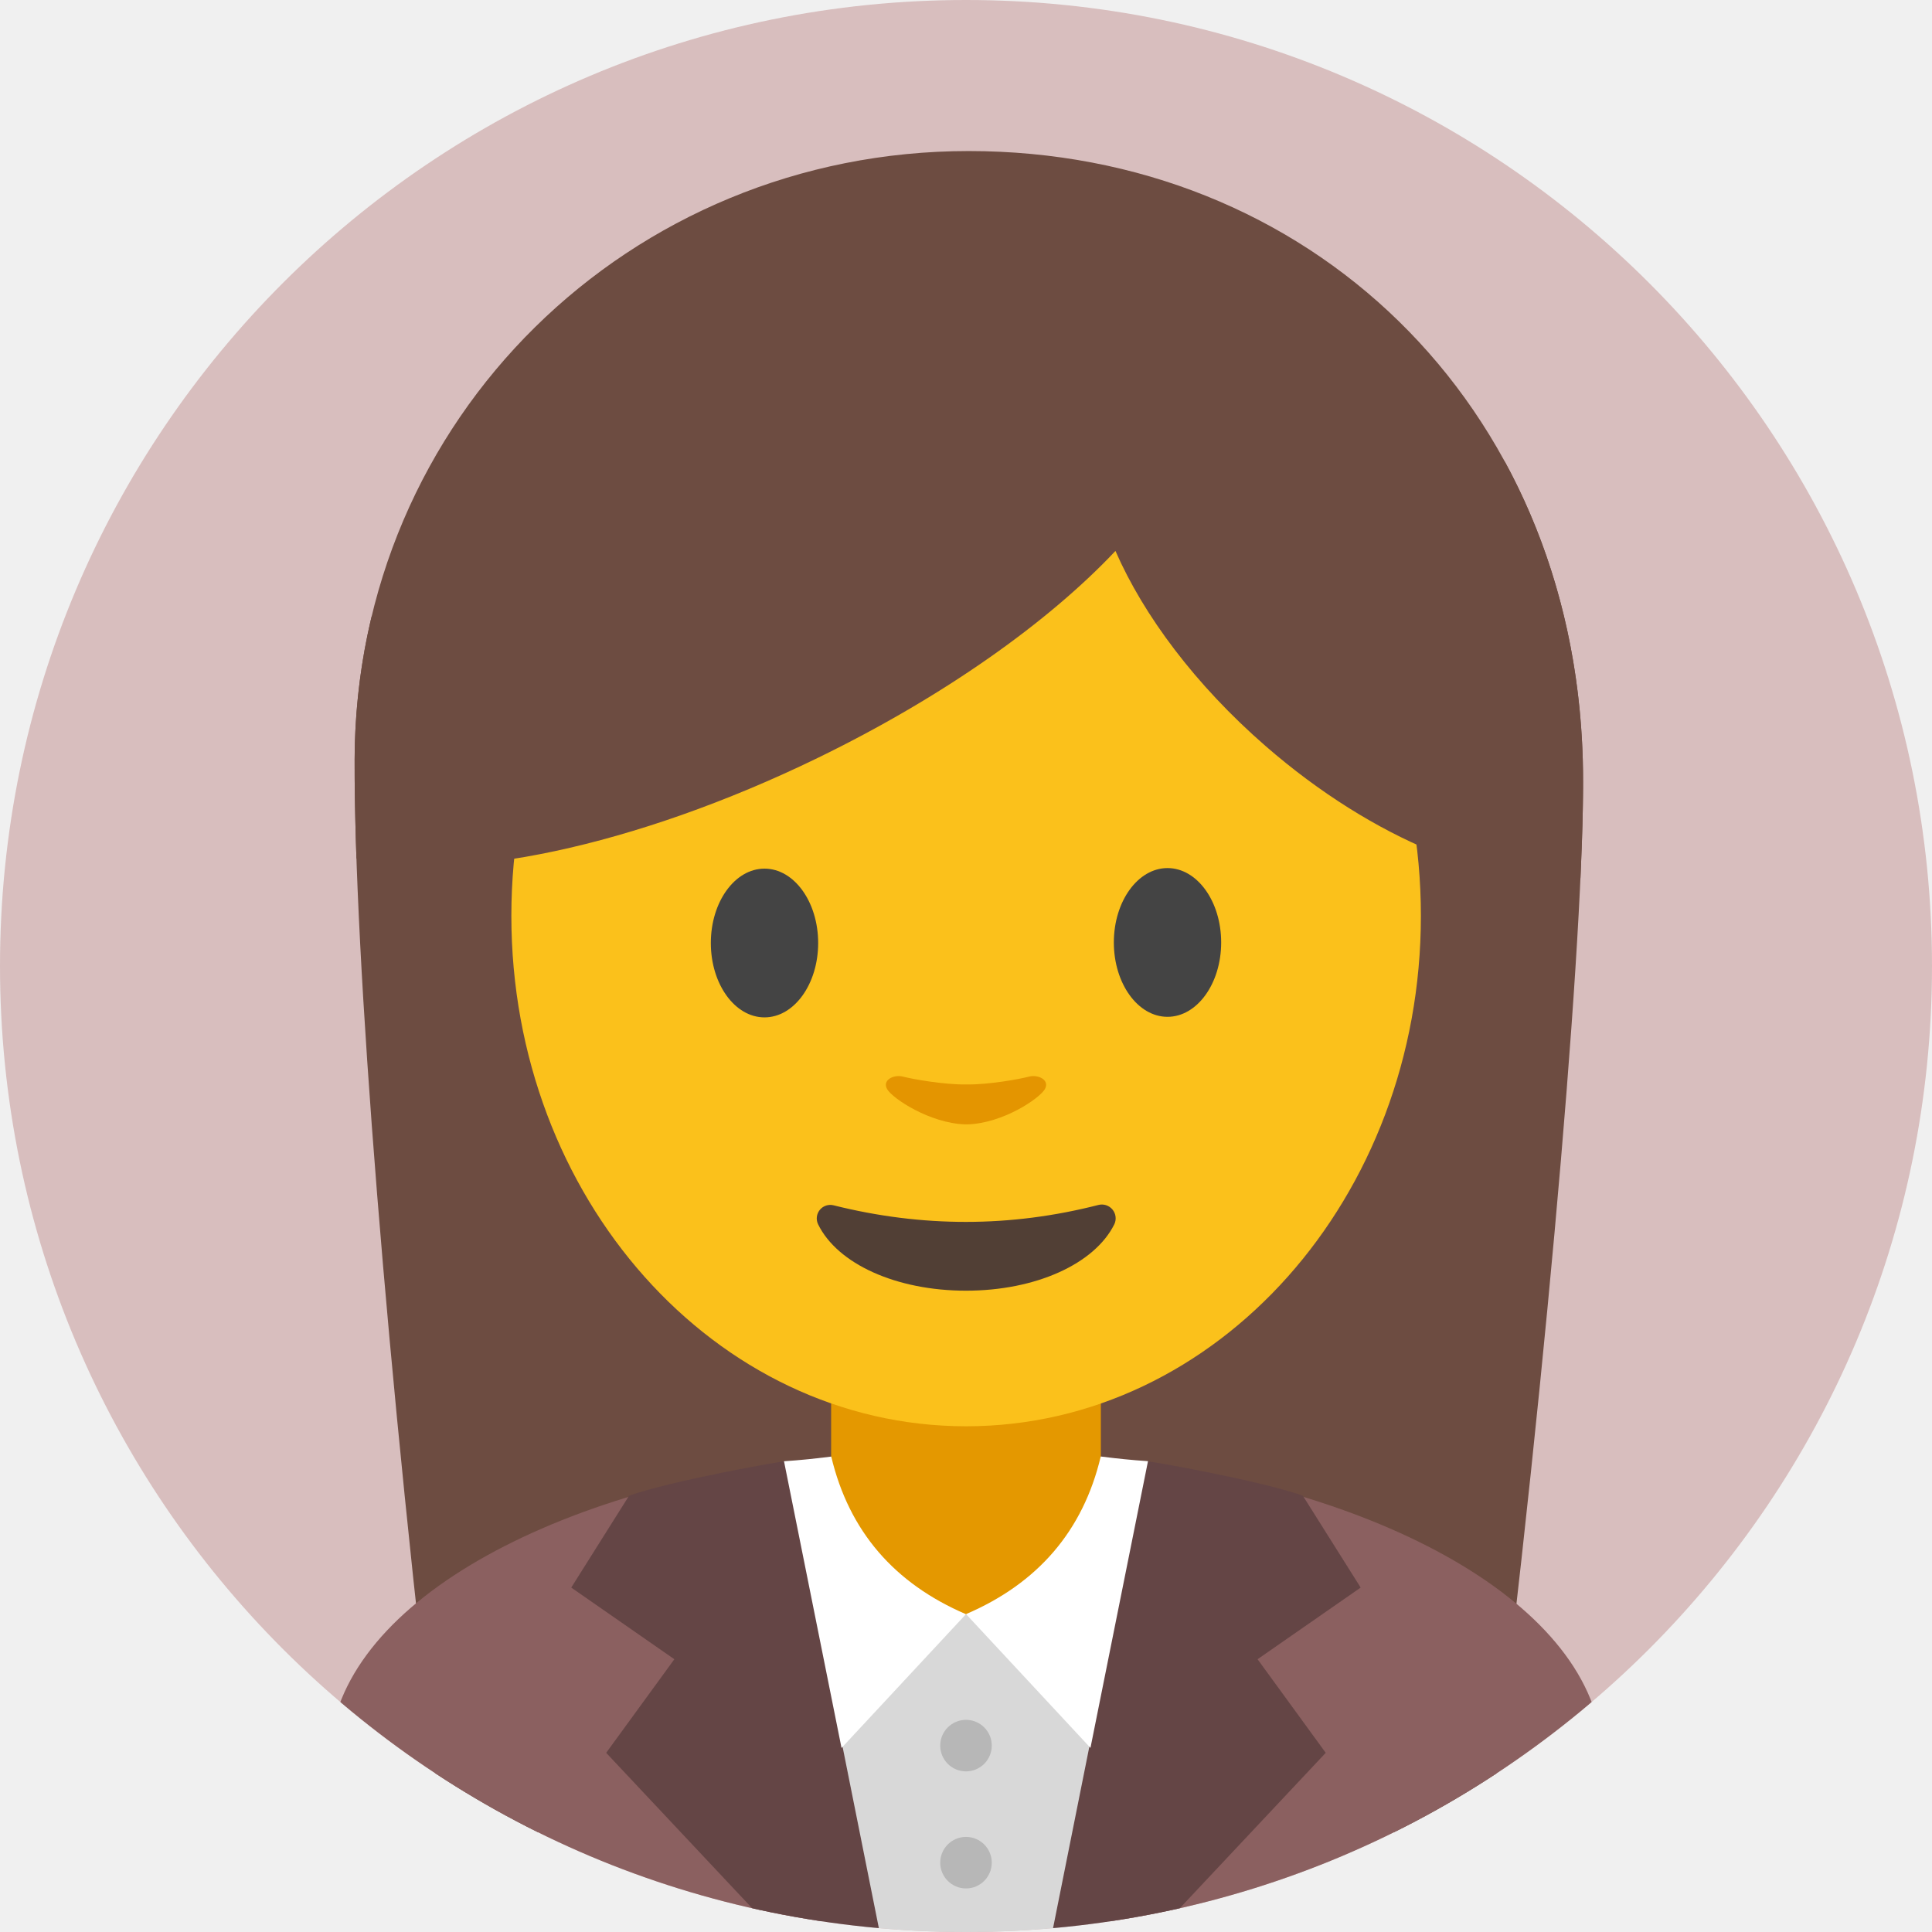
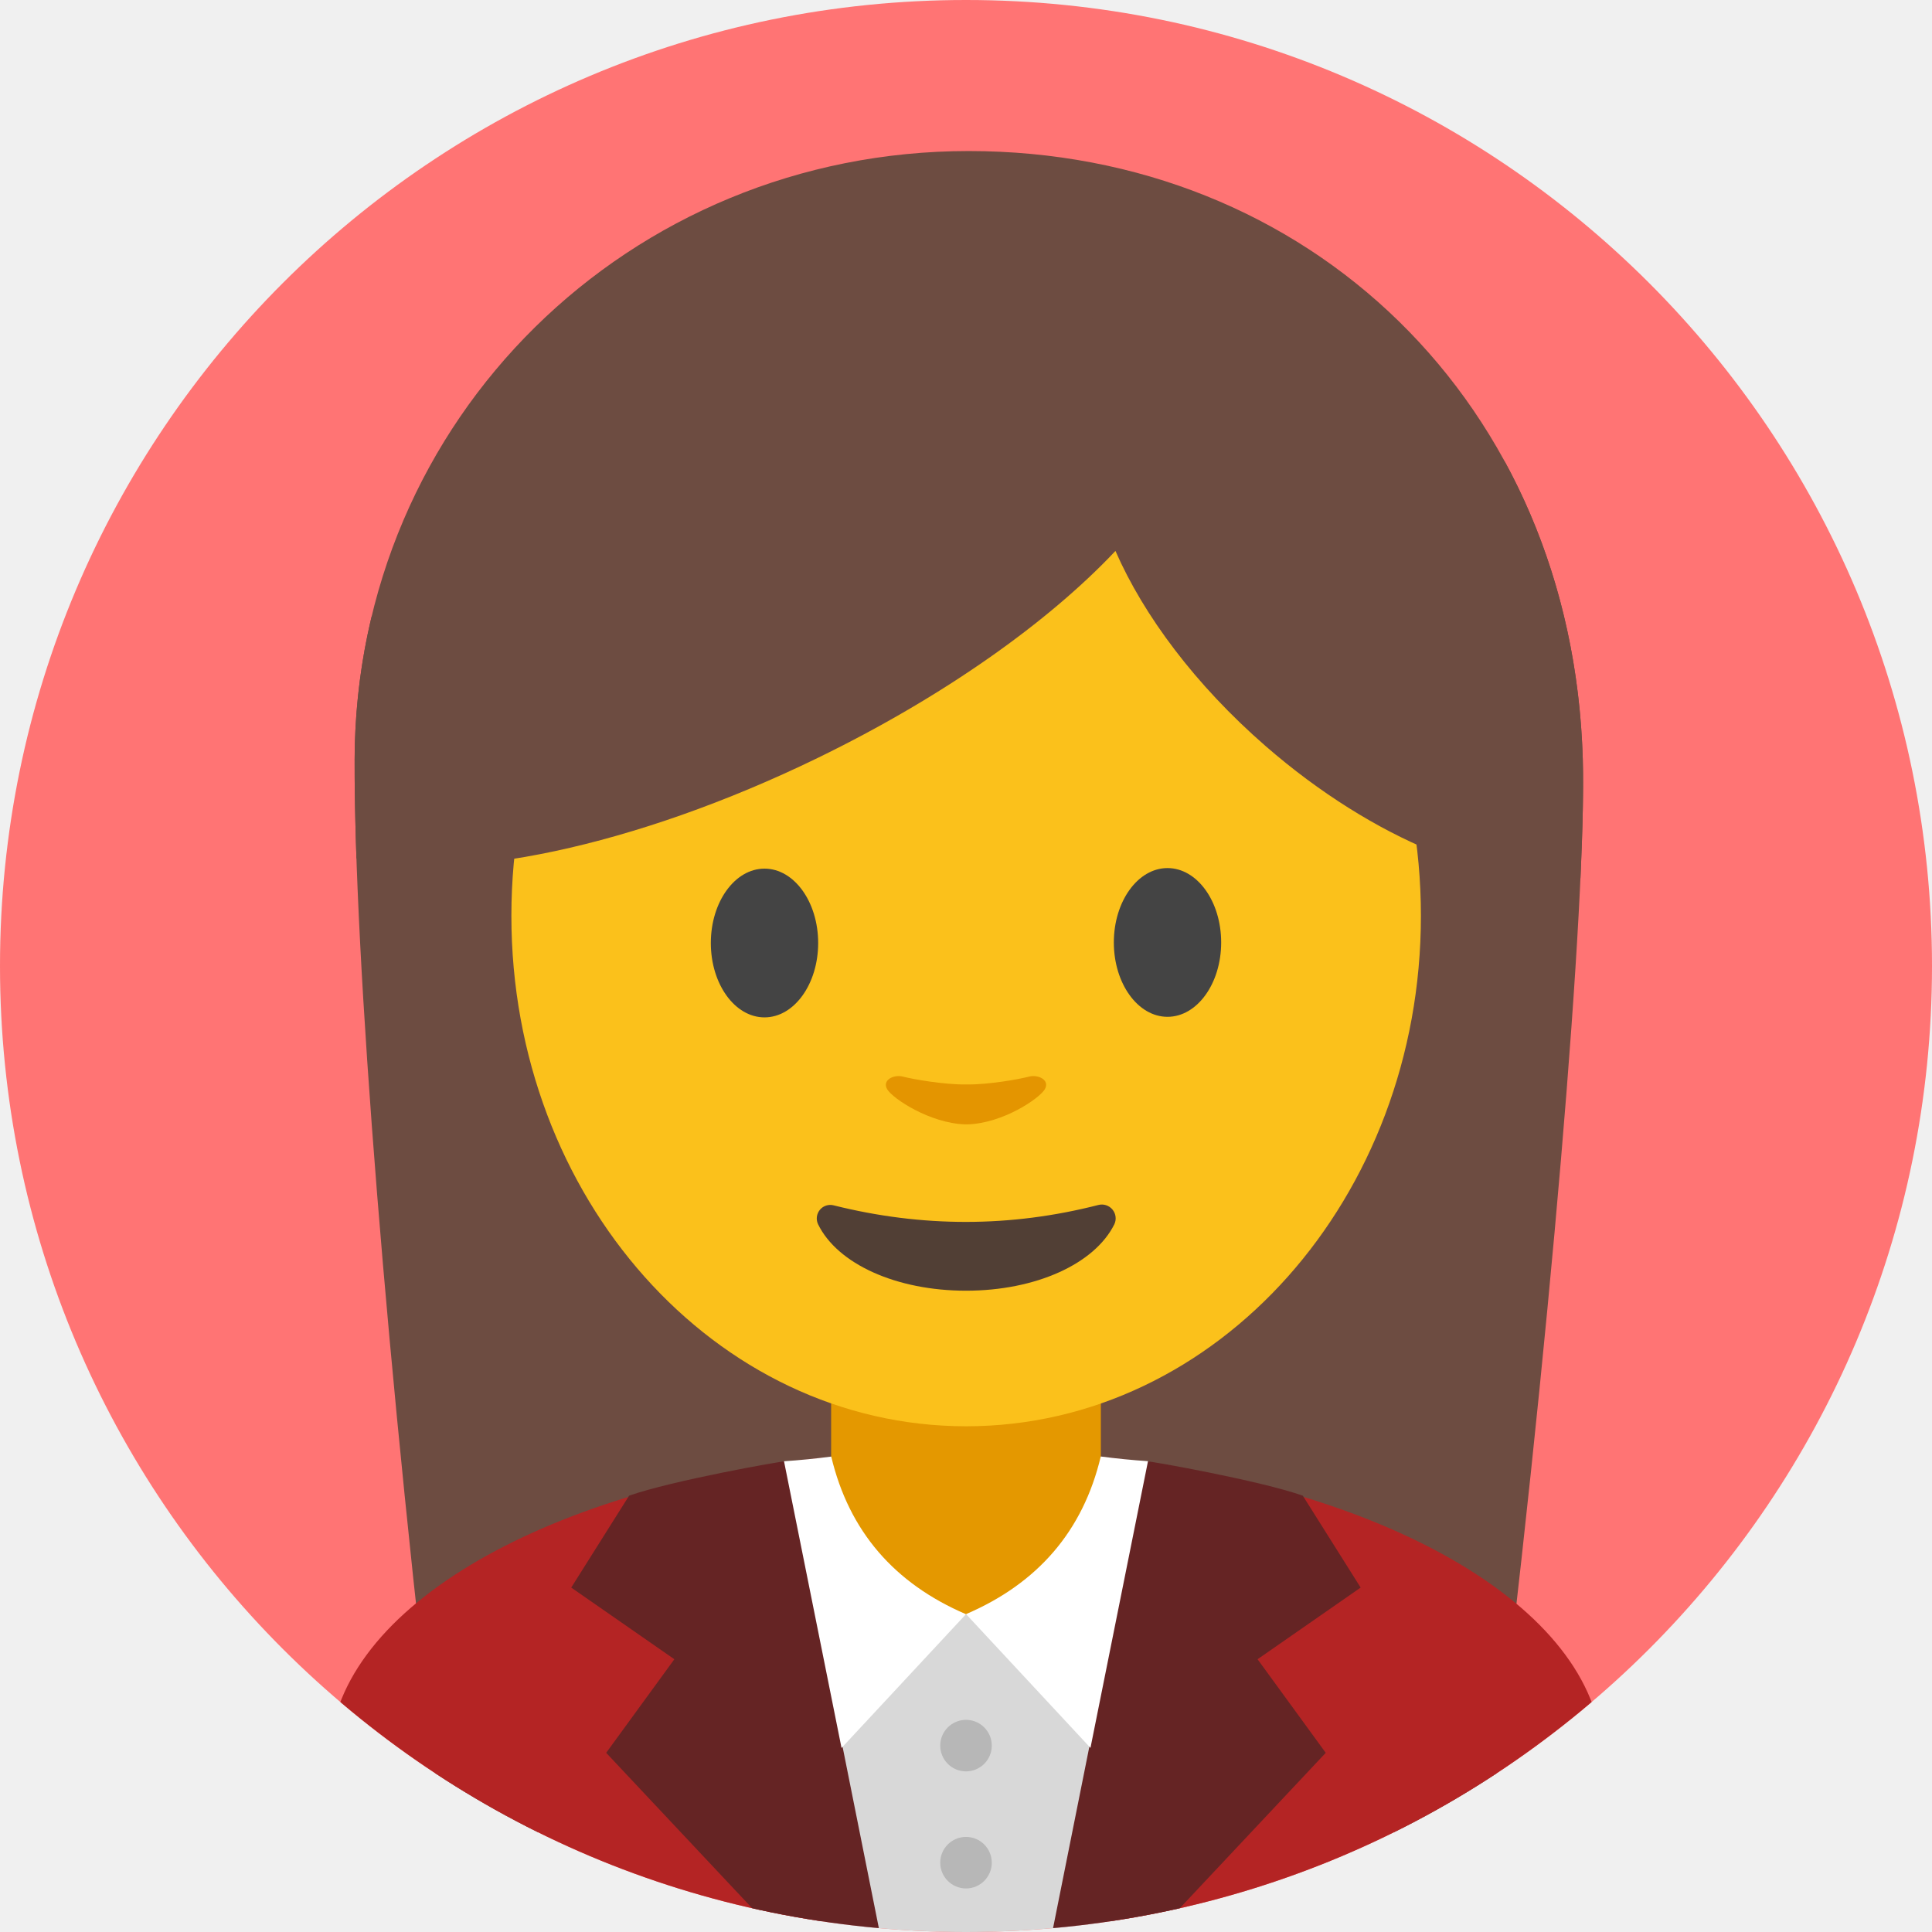
- <svg xmlns="http://www.w3.org/2000/svg" width="100%" height="100%" viewBox="0 0 1875 1875" version="1.1" xml:space="preserve" style="fill-rule:evenodd;clip-rule:evenodd;stroke-linejoin:round;stroke-miterlimit:2;">
-   <g id="Hintergrund">
-     <circle cx="937.5" cy="937.5" r="937.5" style="fill:#d8bebe;" />
+ <svg xmlns="http://www.w3.org/2000/svg" width="100%" height="100%" viewBox="0 0 450 450" version="1.1" xml:space="preserve" style="fill-rule:evenodd;clip-rule:evenodd;stroke-linejoin:round;stroke-miterlimit:2;">
+   <g transform="matrix(1.49239,0,0,1.49239,-99.1467,-46.2134)">
+     <g id="Hintergrund">
+       <circle cx="217.2" cy="181.731" r="150.765" style="fill:rgb(255,116,116);" />
+     </g>
  </g>
-   <g id="Frau">
+   <g id="Frau" transform="matrix(1,0,0,1,-915.7,-245.918)">
    <clipPath id="_clip1">
-       <circle cx="937.5" cy="937.5" r="937.5" />
+       <circle cx="1140.7" cy="470.918" r="225" />
    </clipPath>
    <g clip-path="url(#_clip1)">
      <g id="Kopf-Frau">
-         <path d="M429.072,1778.07c-54.455,-450.554 -85.584,-854.589 -84.904,-1041.35c1.205,-331.015 267.035,-590.13 595.948,-590.13c328.912,-0 585.854,244.11 595.948,590.13c3.891,133.394 -30.089,556.218 -90.666,1041.35l-1016.33,-0Z" style="fill:#6d4c41;" />
-         <rect x="806.606" y="1351.79" width="261.788" height="237.745" style="fill:#e49800;" />
-         <ellipse cx="937.622" cy="888.821" rx="441.351" ry="495.377" style="fill:#fbc11b;" />
-         <path d="M360.653,598.314c64.934,-64.543 161.111,-131.456 275.403,-187.015c210.034,-102.101 412.434,-132.406 489.971,-79.477c79.733,-30.12 215.462,14.597 334.629,116.601c45.41,83.493 72.278,180.994 75.408,288.295c0.791,27.145 0.015,66.277 -2.234,115.47c-82.085,9.932 -200.651,-36.831 -305.611,-128.172c-68.046,-59.217 -118.324,-126.684 -145.677,-189.333c-64.734,68.738 -166.405,141.31 -288.874,200.844c-178.964,86.997 -352.386,121.869 -447.749,97.536c-1.259,-36.479 -1.852,-68.779 -1.751,-96.345c0.174,-47.832 5.873,-94.162 16.485,-138.404Z" style="fill:#6d4c41;" />
-         <ellipse cx="741.944" cy="915.186" rx="52.083" ry="72.181" style="fill:#444;" />
-         <ellipse cx="1133.06" cy="914.642" rx="52.083" ry="72.181" style="fill:#444;" />
-         <path d="M1065.92,1169.43c5.033,-1.325 10.379,0.382 13.714,4.379c3.335,3.996 4.056,9.561 1.852,14.276c-19.082,38.541 -76.34,64.523 -143.985,64.523c-67.553,0 -124.746,-25.911 -143.586,-64.515c-2.173,-4.617 -1.478,-10.073 1.783,-13.997c3.26,-3.924 8.497,-5.607 13.433,-4.316c85.657,21.424 171.223,21.536 256.789,-0.35Z" style="fill:#513f35;" />
-         <path d="M936.902,1091.21c-34.691,-1.078 -70.548,-25.132 -75.819,-34.01c-5.299,-8.924 6.136,-14.781 15.618,-12.271c9.397,2.487 39.565,7.714 60.201,7.536l1.988,0c20.636,0.178 50.012,-5.049 59.409,-7.536c9.482,-2.51 20.917,3.347 15.618,12.271c-5.271,8.878 -40.336,32.932 -75.027,34.01l-1.988,-0Z" style="fill:#e49500;" />
+         <path d="M1018.68,672.655C1005.61,564.522 998.137,467.554 998.3,422.73C998.59,343.287 1062.39,281.099 1141.33,281.099C1220.27,281.099 1281.93,339.686 1284.36,422.73C1285.29,454.745 1277.13,556.223 1262.6,672.655L1018.68,672.655Z" style="fill:rgb(109,76,65);" />
+         <g transform="matrix(1.01624,0,0,1,-19.056,0)">
+           <rect x="1110.31" y="570.347" width="61.825" height="57.059" style="fill:rgb(228,152,0);" />
+         </g>
+         <g transform="matrix(1.57101,0,0,1.51269,-657.318,-240.877)">
+           <ellipse cx="1144.52" cy="462.826" rx="67.424" ry="78.595" style="fill:rgb(251,193,27);" />
+         </g>
+         <path d="M1002.26,389.513C1017.84,374.023 1040.92,357.964 1068.35,344.63C1118.76,320.126 1167.34,312.852 1185.95,325.555C1205.08,318.327 1237.66,329.059 1266.26,353.54C1277.16,373.578 1283.6,396.978 1284.36,422.73C1284.55,429.245 1284.36,438.637 1283.82,450.443C1264.12,452.827 1235.66,441.604 1210.47,419.682C1194.14,405.47 1182.08,389.278 1175.51,374.242C1159.97,390.739 1135.57,408.156 1106.18,422.445C1063.23,443.324 1021.61,451.693 998.72,445.853C998.418,437.098 998.276,429.346 998.3,422.73C998.342,411.251 999.71,400.132 1002.26,389.513Z" style="fill:rgb(109,76,65);" />
+         <g transform="matrix(1.21176,0,0,1.32512,-228.009,-150.166)">
+           <ellipse cx="1090.79" cy="464.659" rx="10.316" ry="13.073" style="fill:rgb(68,68,68);" />
+         </g>
+         <g transform="matrix(1.21176,0,0,1.32512,-134.142,-150.297)">
+           <ellipse cx="1090.79" cy="464.659" rx="10.316" ry="13.073" style="fill:rgb(68,68,68);" />
+         </g>
+         <g transform="matrix(1,0,0,1.09858,-0.160433,-52.7721)">
+           <path d="M1171.68,527.368C1172.89,527.079 1174.17,527.452 1174.97,528.325C1175.77,529.198 1175.95,530.414 1175.42,531.444C1170.84,539.864 1157.1,545.54 1140.86,545.54C1124.65,545.54 1110.92,539.879 1106.4,531.445C1105.88,530.437 1106.05,529.245 1106.83,528.388C1107.61,527.53 1108.87,527.163 1110.05,527.445C1130.61,532.125 1151.14,532.149 1171.68,527.368Z" style="fill:rgb(81,63,53);" />
+         </g>
+         <g transform="matrix(1,0,0,1,0.664555,-2.33467)">
+           <path d="M1139.89,510.143C1131.57,509.885 1122.96,504.111 1121.69,501.981C1120.42,499.839 1123.17,498.433 1125.44,499.036C1127.7,499.633 1134.94,500.887 1139.89,500.844L1140.37,500.844C1145.32,500.887 1152.37,499.633 1154.63,499.036C1156.9,498.433 1159.65,499.839 1158.38,501.981C1157.11,504.111 1148.69,509.885 1140.37,510.143L1139.89,510.143Z" style="fill:rgb(228,149,0);" />
+         </g>
      </g>
      <g id="Kleidung-Frau">
-         <path d="M797.421,1414.81l-0,460.115l-477.673,0l-0.016,-167.32c0,-143.028 204.112,-261.76 477.689,-292.795Zm280.158,-0c273.577,31.035 477.689,149.767 477.689,292.795l-0.016,167.32l-477.673,0l0,-460.115Z" style="fill:#8b6060;" />
-         <rect x="810.945" y="1566.69" width="253.11" height="308.308" style="fill:#d8d8d8;" />
-         <path d="M610.525,1451.56c41.242,-14.588 147.889,-33.623 151.772,-33.419l91.367,456.781l-102.131,0l-163.241,-173.82l66.162,-90.819l-100.062,-69.549l56.133,-89.174Zm653.864,0c-41.242,-14.588 -147.888,-33.623 -151.772,-33.419l-91.367,456.781l102.131,0l163.241,-173.82l-66.162,-90.819l100.063,-69.549l-56.134,-89.174Z" style="fill:#644545;" />
-         <circle cx="937.5" cy="1694.11" r="25.007" style="fill:#b7b7b7;" />
-         <circle cx="937.5" cy="1807.72" r="25.007" style="fill:#b7b7b7;" />
-         <path d="M760.875,1418.14l55.833,278.258l120.745,-129.823c-69.519,-29.854 -113.505,-80.512 -130.731,-152.974c-15.282,1.976 -30.565,3.531 -45.847,4.539Zm353.25,-0.078l-55.833,278.258l-120.745,-129.824c69.519,-29.853 113.505,-80.511 130.731,-152.973c15.282,1.976 30.565,3.531 45.847,4.539Z" style="fill:#fff;" />
+         <path d="M1107.08,585.472L1107.08,695.9L992.439,695.9L992.436,655.743C992.436,621.416 1041.42,592.921 1107.08,585.472ZM1174.32,585.472C1239.98,592.921 1288.96,621.416 1288.96,655.743L1288.96,695.9L1174.32,695.9L1174.32,585.472Z" style="fill:rgb(180,36,36);" />
+         <g transform="matrix(1.19554,0,0,1,-229.815,0)">
+           <rect x="1120.95" y="621.924" width="50.811" height="73.994" style="fill:rgb(216,216,216);" />
+         </g>
+         <path d="M1062.23,594.293C1072.12,590.792 1097.72,586.224 1098.65,586.273L1120.58,695.9L1096.07,695.9L1056.89,654.183L1072.77,632.387L1048.75,615.695L1062.23,594.293ZM1219.15,594.293C1209.26,590.792 1183.66,586.224 1182.73,586.273L1160.8,695.9L1185.31,695.9L1224.49,654.183L1208.61,632.387L1232.62,615.695L1219.15,594.293Z" style="fill:rgb(101,36,36);" />
+         <g transform="matrix(1,0,0,1,-0.758364,0)">
+           <circle cx="1141.46" cy="652.504" r="6.002" style="fill:rgb(183,183,183);" />
+         </g>
+         <g transform="matrix(1,0,0,1,-0.758364,27.2677)">
+           <circle cx="1141.46" cy="652.504" r="6.002" style="fill:rgb(183,183,183);" />
+         </g>
+         <g transform="matrix(1,0,0,1,-0.688744,0)">
+           <path d="M1099,586.273L1112.4,653.054L1141.38,621.897C1124.69,614.732 1114.14,602.574 1110,585.183C1106.33,585.657 1102.67,586.031 1099,586.273ZM1183.78,586.254L1170.38,653.036L1141.4,621.878C1158.09,614.713 1168.64,602.555 1172.78,585.164C1176.44,585.639 1180.11,586.012 1183.78,586.254Z" style="fill:white;" />
+         </g>
      </g>
    </g>
  </g>
</svg>
